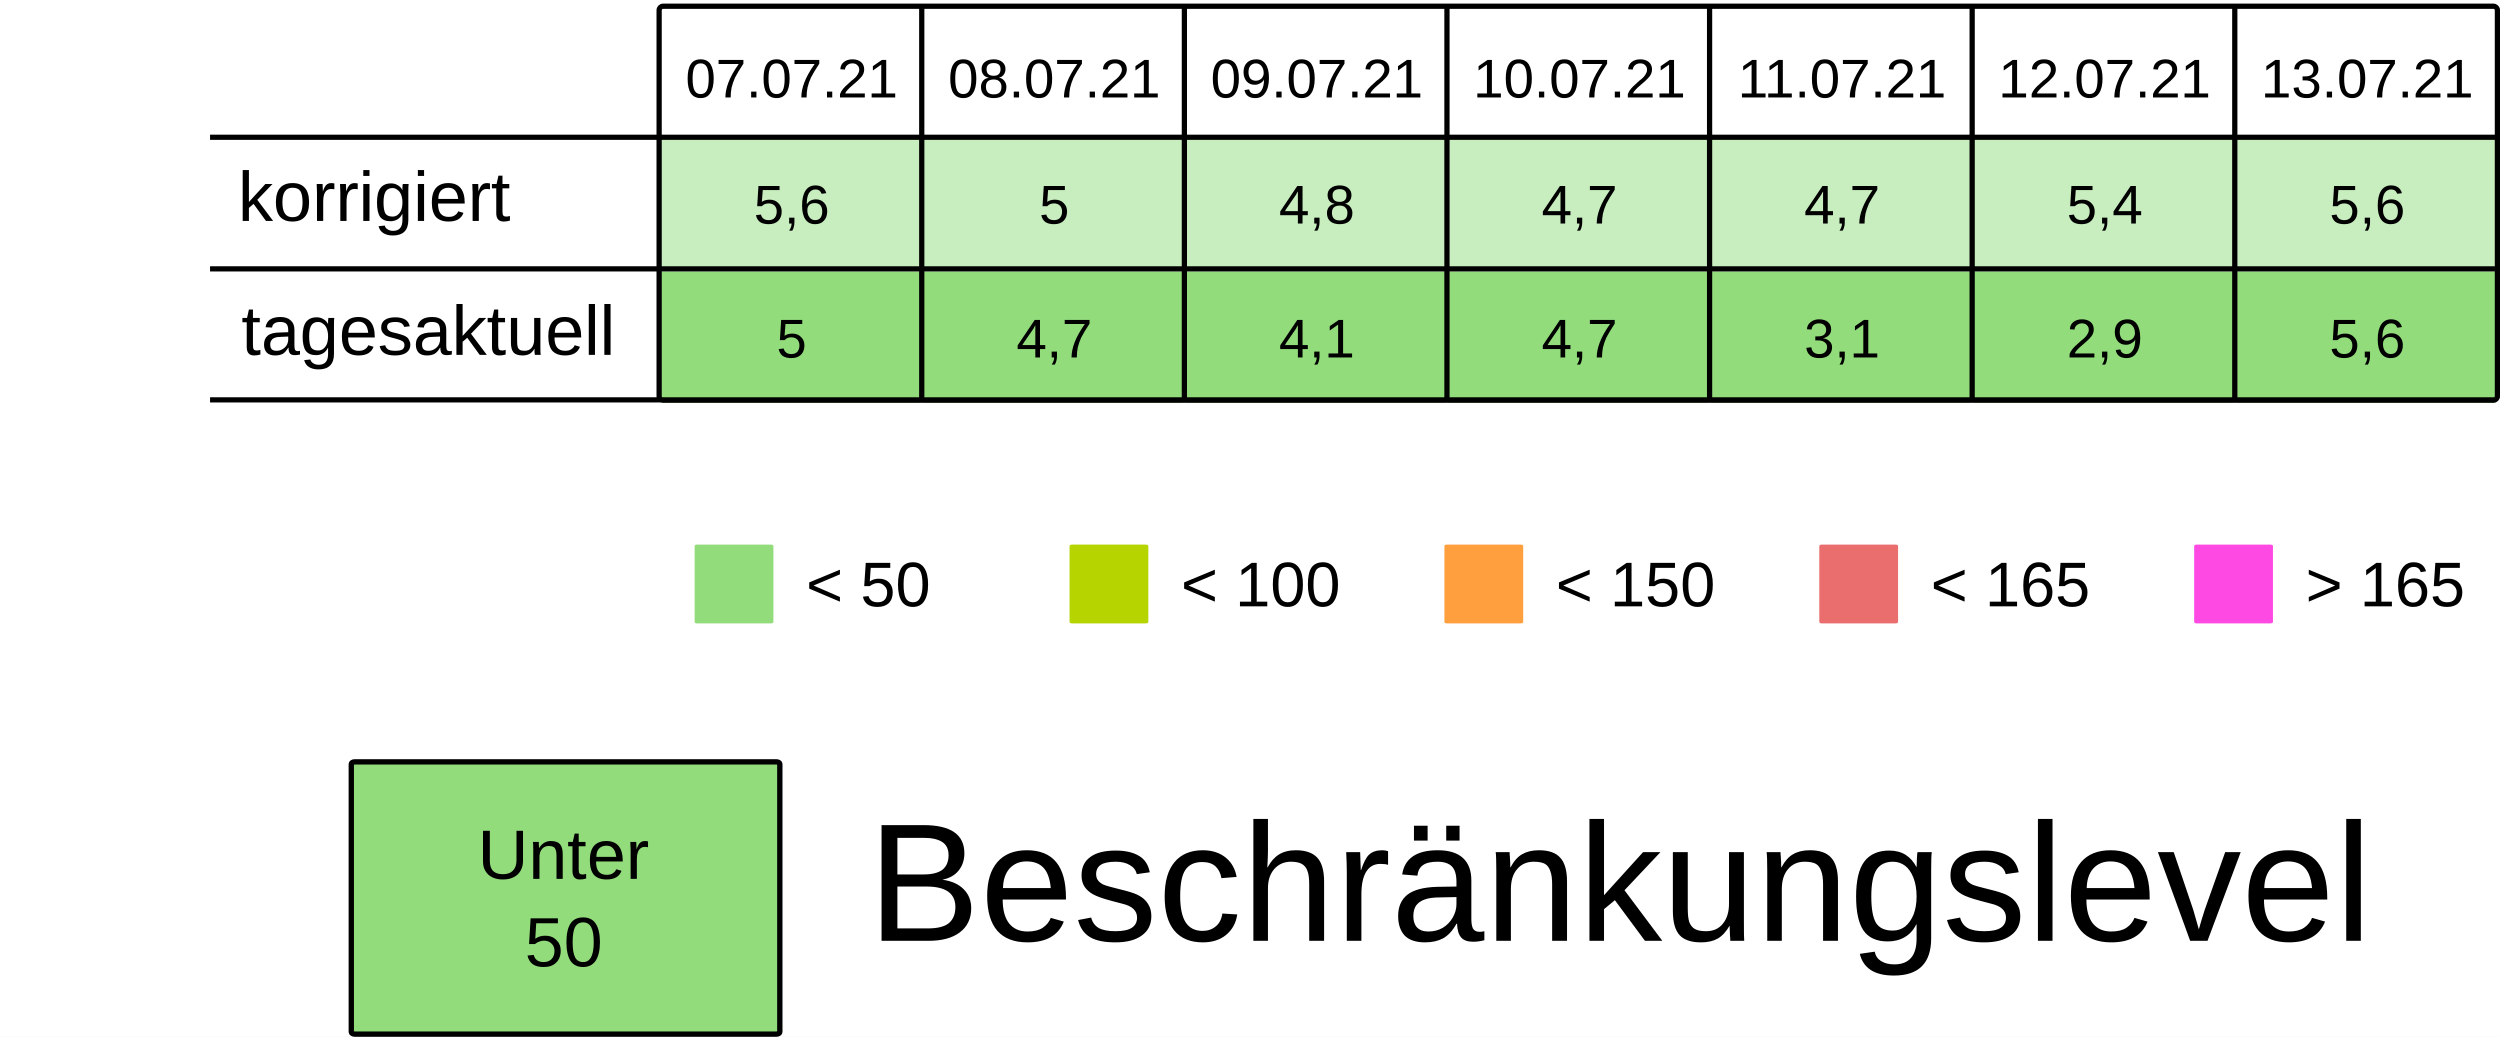
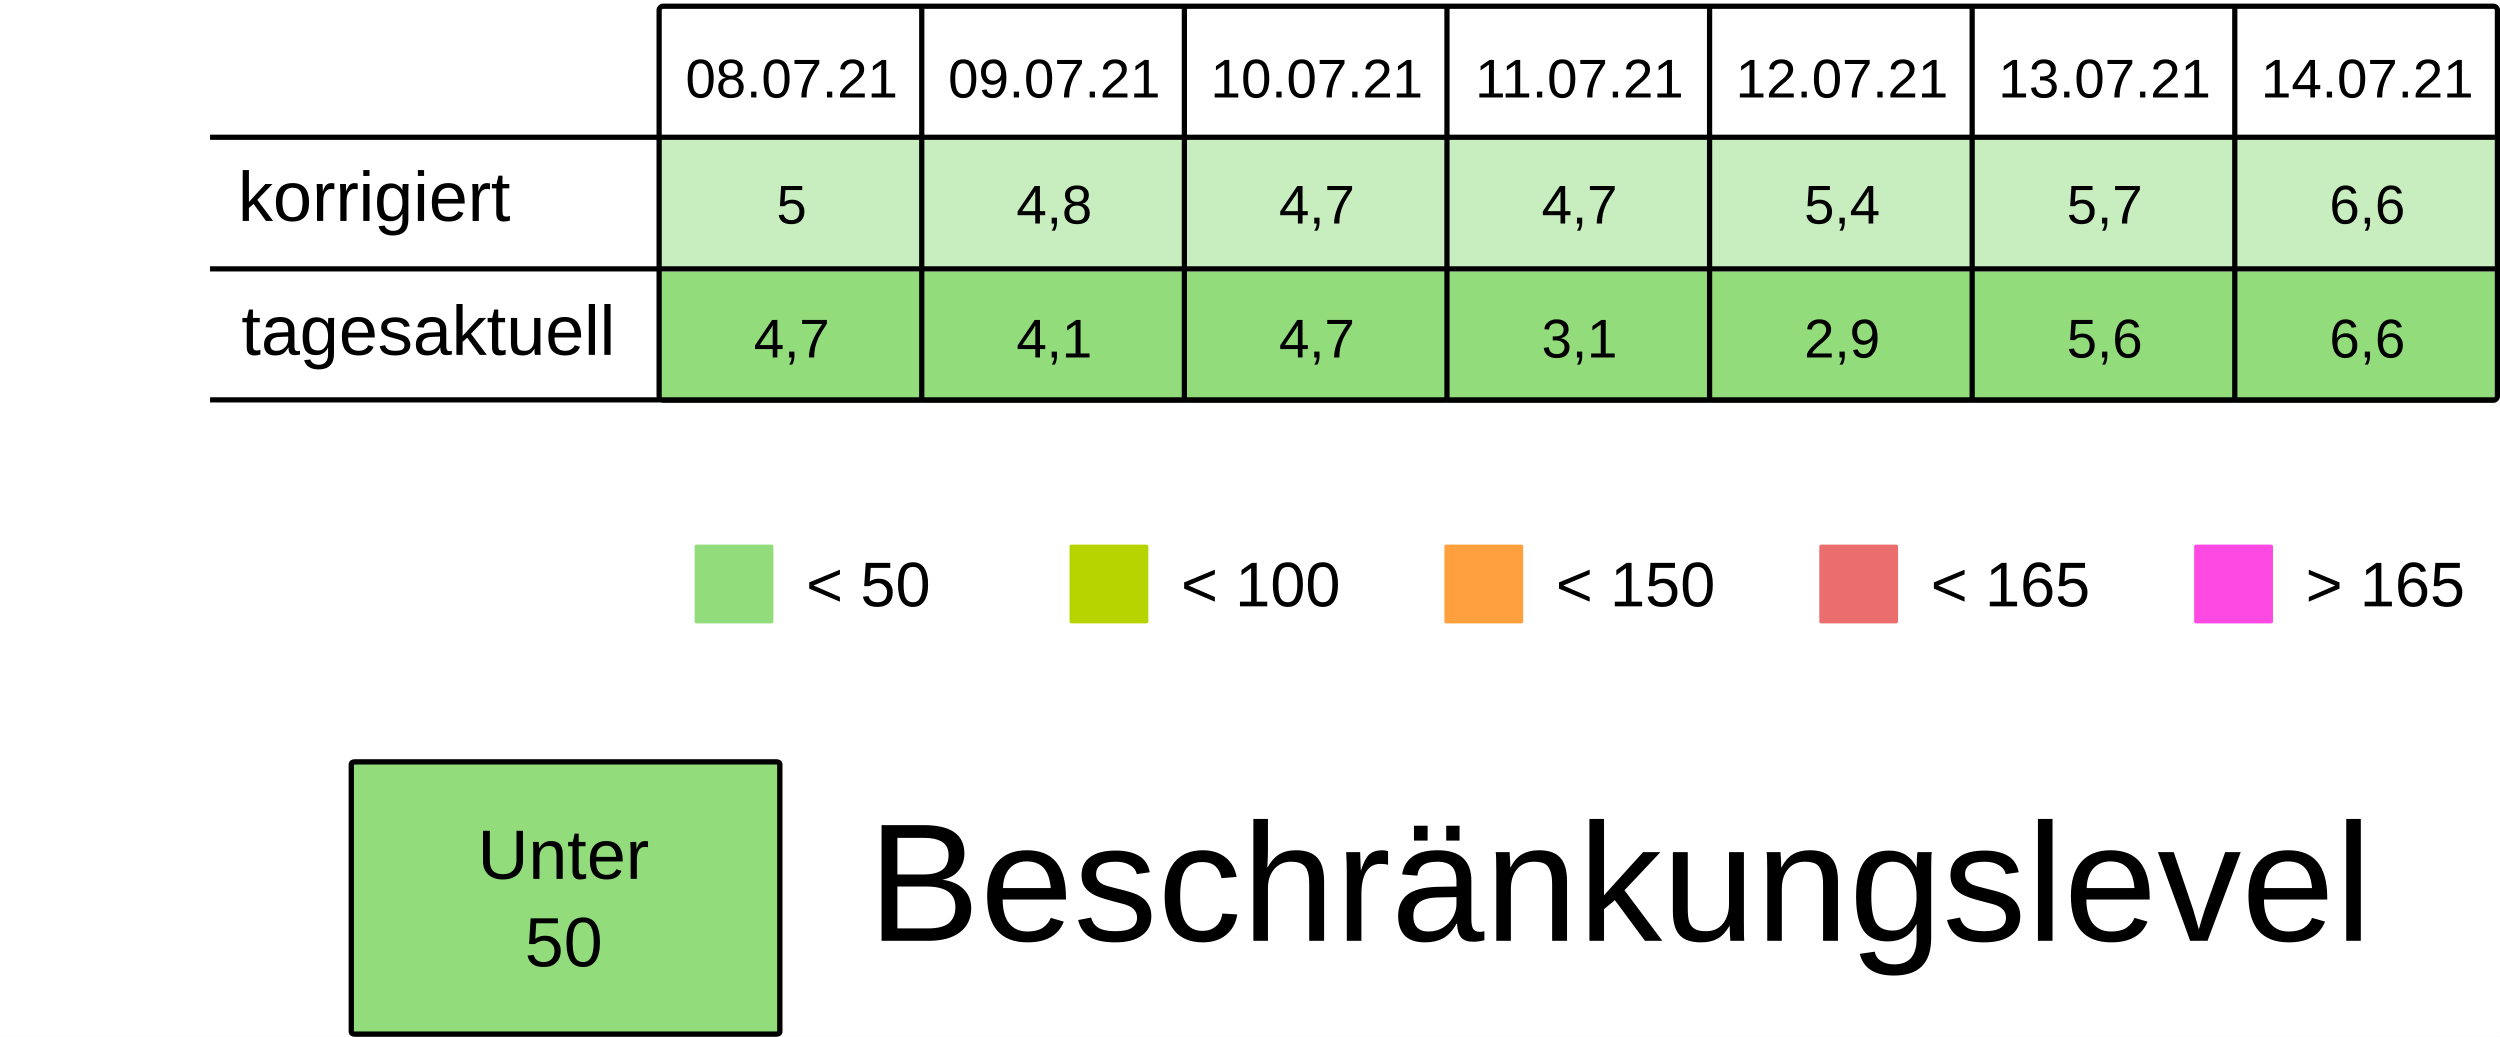
<svg xmlns="http://www.w3.org/2000/svg" viewBox="0 0 125.94 52.229" height="197.399" width="475.994">
  <rect width="100%" height="100%" x="-.001" fill="#fff" />
  <g transform="translate(-13.231 -25.355)">
    <rect ry=".106" rx=".169" y="32.284" x="46.434" height="6.615" width="13.229" fill="#92dc7c7F" />
    <rect ry=".106" rx=".169" y="32.284" x="59.664" height="6.615" width="13.229" fill="#92dc7c7F" />
    <rect ry=".106" rx=".169" y="32.284" x="72.893" height="6.615" width="13.229" fill="#92dc7c7F" />
    <rect ry=".106" rx=".169" y="32.284" x="86.122" height="6.615" width="13.229" fill="#92dc7c7F" />
    <rect ry=".106" rx=".169" y="32.284" x="99.351" height="6.615" width="13.229" fill="#92dc7c7F" />
    <rect ry=".106" rx=".169" y="32.284" x="112.58" height="6.615" width="13.229" fill="#92dc7c7F" />
    <rect ry=".106" rx=".169" y="32.284" x="125.809" height="6.615" width="13.229" fill="#92dc7c7F" />
    <text y="30.266" x="53.113" style="line-height:125%;-inkscape-font-specification:Arial;text-align:center" font-weight="400" font-size="2.749" letter-spacing="0" word-spacing="0" font-family="Arial" text-anchor="middle" stroke-width=".064">
-       <tspan style="text-align:center" y="30.266" x="53.113">07.07.21</tspan>
+       <tspan style="text-align:center" y="30.266" x="53.113">08.07.21</tspan>
    </text>
    <text y="30.266" x="66.342" style="line-height:125%;-inkscape-font-specification:Arial;text-align:center" font-weight="400" font-size="2.749" letter-spacing="0" word-spacing="0" font-family="Arial" text-anchor="middle" stroke-width=".064">
-       <tspan style="text-align:center" y="30.266" x="66.342">08.07.21</tspan>
+       <tspan style="text-align:center" y="30.266" x="66.342">09.07.21</tspan>
    </text>
    <text y="30.266" x="79.571" style="line-height:125%;-inkscape-font-specification:Arial;text-align:center" font-weight="400" font-size="2.749" letter-spacing="0" word-spacing="0" font-family="Arial" text-anchor="middle" stroke-width=".064">
-       <tspan style="text-align:center" y="30.266" x="79.571">09.07.21</tspan>
+       <tspan style="text-align:center" y="30.266" x="79.571">10.07.21</tspan>
    </text>
    <text y="30.266" x="92.8" style="line-height:125%;-inkscape-font-specification:Arial;text-align:center" font-weight="400" font-size="2.749" letter-spacing="0" word-spacing="0" font-family="Arial" text-anchor="middle" stroke-width=".064">
-       <tspan style="text-align:center" y="30.266" x="92.8">10.07.21</tspan>
+       <tspan style="text-align:center" y="30.266" x="92.8">11.07.21</tspan>
    </text>
    <text y="30.266" x="106.029" style="line-height:125%;-inkscape-font-specification:Arial;text-align:center" font-weight="400" font-size="2.749" letter-spacing="0" word-spacing="0" font-family="Arial" text-anchor="middle" stroke-width=".064">
-       <tspan style="text-align:center" y="30.266" x="106.029">11.07.21</tspan>
+       <tspan style="text-align:center" y="30.266" x="106.029">12.07.21</tspan>
    </text>
    <text y="30.266" x="119.258" style="line-height:125%;-inkscape-font-specification:Arial;text-align:center" font-weight="400" font-size="2.749" letter-spacing="0" word-spacing="0" font-family="Arial" text-anchor="middle" stroke-width=".064">
-       <tspan style="text-align:center" y="30.266" x="119.258">12.07.21</tspan>
+       <tspan style="text-align:center" y="30.266" x="119.258">13.07.21</tspan>
    </text>
    <text y="30.266" x="132.488" style="line-height:125%;-inkscape-font-specification:Arial;text-align:center" font-weight="400" font-size="2.749" letter-spacing="0" word-spacing="0" font-family="Arial" text-anchor="middle" stroke-width=".064">
-       <tspan style="text-align:center" y="30.266" x="132.488">13.07.21</tspan>
+       <tspan style="text-align:center" y="30.266" x="132.488">14.07.21</tspan>
    </text>
    <text y="36.616" x="53.113" style="line-height:125%;-inkscape-font-specification:Arial;text-align:center" font-weight="400" font-size="2.749" letter-spacing="0" word-spacing="0" font-family="Arial" text-anchor="middle" stroke-width=".064">
-       <tspan style="text-align:center" y="36.616" x="53.113">5,6</tspan>
+       <tspan style="text-align:center" y="36.616" x="53.113">5</tspan>
    </text>
    <text y="36.616" x="66.342" style="line-height:125%;-inkscape-font-specification:Arial;text-align:center" font-weight="400" font-size="2.749" letter-spacing="0" word-spacing="0" font-family="Arial" text-anchor="middle" stroke-width=".064">
-       <tspan style="text-align:center" y="36.616" x="66.342">5</tspan>
+       <tspan style="text-align:center" y="36.616" x="66.342">4,8</tspan>
    </text>
    <text y="36.616" x="79.571" style="line-height:125%;-inkscape-font-specification:Arial;text-align:center" font-weight="400" font-size="2.749" letter-spacing="0" word-spacing="0" font-family="Arial" text-anchor="middle" stroke-width=".064">
-       <tspan style="text-align:center" y="36.616" x="79.571">4,8</tspan>
+       <tspan style="text-align:center" y="36.616" x="79.571">4,7</tspan>
    </text>
    <text y="36.616" x="92.8" style="line-height:125%;-inkscape-font-specification:Arial;text-align:center" font-weight="400" font-size="2.749" letter-spacing="0" word-spacing="0" font-family="Arial" text-anchor="middle" stroke-width=".064">
      <tspan style="text-align:center" y="36.616" x="92.8">4,7</tspan>
    </text>
    <text y="36.616" x="106.029" style="line-height:125%;-inkscape-font-specification:Arial;text-align:center" font-weight="400" font-size="2.749" letter-spacing="0" word-spacing="0" font-family="Arial" text-anchor="middle" stroke-width=".064">
-       <tspan style="text-align:center" y="36.616" x="106.029">4,7</tspan>
+       <tspan style="text-align:center" y="36.616" x="106.029">5,4</tspan>
    </text>
    <text y="36.616" x="119.258" style="line-height:125%;-inkscape-font-specification:Arial;text-align:center" font-weight="400" font-size="2.749" letter-spacing="0" word-spacing="0" font-family="Arial" text-anchor="middle" stroke-width=".064">
-       <tspan style="text-align:center" y="36.616" x="119.258">5,4</tspan>
+       <tspan style="text-align:center" y="36.616" x="119.258">5,7</tspan>
    </text>
    <text y="36.616" x="132.488" style="line-height:125%;-inkscape-font-specification:Arial;text-align:center" font-weight="400" font-size="2.749" letter-spacing="0" word-spacing="0" font-family="Arial" text-anchor="middle" stroke-width=".064">
-       <tspan style="text-align:center" y="36.616" x="132.488">5,6</tspan>
+       <tspan style="text-align:center" y="36.616" x="132.488">6,6</tspan>
    </text>
    <rect ry=".071" rx=".12" y="52.79" x="48.224" height="3.969" width="3.969" fill="#92dc7c" />
    <text y="55.896" x="53.84" style="line-height:125%;-inkscape-font-specification:Arial" font-weight="400" font-size="3.175" letter-spacing="0" word-spacing="0" font-family="Arial" stroke-width=".265">
      <tspan y="55.896" x="53.84">&lt; 50</tspan>
    </text>
    <rect ry=".071" rx=".12" y="52.79" x="67.11" height="3.969" width="3.969" fill="#B5D400" />
    <text y="55.896" x="72.726" style="line-height:125%;-inkscape-font-specification:Arial" font-weight="400" font-size="3.175" letter-spacing="0" word-spacing="0" font-family="Arial" stroke-width=".265">
      <tspan y="55.896" x="72.726">&lt; 100</tspan>
    </text>
    <rect ry=".071" rx=".12" y="52.79" x="104.88" height="3.969" width="3.969" fill="#ea6e6e" />
    <text y="55.896" x="110.496" style="line-height:125%;-inkscape-font-specification:Arial" font-weight="400" font-size="3.175" letter-spacing="0" word-spacing="0" font-family="Arial" stroke-width=".265">
      <tspan y="55.896" x="110.496">&lt; 165</tspan>
    </text>
    <rect ry=".071" rx=".12" y="52.79" x="123.765" height="3.969" width="3.969" fill="#FF49E3" />
    <text y="55.896" x="129.381" style="line-height:125%;-inkscape-font-specification:Arial" font-weight="400" font-size="3.175" letter-spacing="0" word-spacing="0" font-family="Arial" stroke-width=".265">
      <tspan y="55.896" x="129.381">&gt; 165</tspan>
    </text>
    <rect ry=".071" rx=".12" y="52.79" x="85.995" height="3.969" width="3.969" fill="#ff9f3d" />
    <text y="55.896" x="91.61" style="line-height:125%;-inkscape-font-specification:Arial" font-weight="400" font-size="3.175" letter-spacing="0" word-spacing="0" font-family="Arial" stroke-width=".265">
      <tspan y="55.896" x="91.61">&lt; 150</tspan>
    </text>
    <rect ry=".106" rx=".169" y="39.031" x="46.435" height="6.615" width="13.229" fill="#92dc7c" />
    <rect ry=".106" rx=".169" y="39.031" x="59.665" height="6.615" width="13.229" fill="#92dc7c" />
    <rect ry=".106" rx=".169" y="39.031" x="72.894" height="6.615" width="13.229" fill="#92dc7c" />
    <rect ry=".106" rx=".169" y="39.031" x="86.123" height="6.615" width="13.229" fill="#92dc7c" />
    <rect ry=".106" rx=".169" y="39.031" x="99.352" height="6.615" width="13.229" fill="#92dc7c" />
    <rect ry=".106" rx=".169" y="39.031" x="112.581" height="6.615" width="13.229" fill="#92dc7c" />
    <rect ry=".106" rx=".169" y="39.031" x="125.81" height="6.615" width="13.229" fill="#92dc7c" />
    <text y="43.363" x="53.114" style="line-height:125%;-inkscape-font-specification:Arial;text-align:center" font-weight="400" font-size="2.749" letter-spacing="0" word-spacing="0" font-family="Arial" text-anchor="middle" stroke-width=".064">
-       <tspan style="text-align:center" y="43.363" x="53.114">5</tspan>
+       <tspan style="text-align:center" y="43.363" x="53.114">4,7</tspan>
    </text>
    <text y="43.363" x="66.343" style="line-height:125%;-inkscape-font-specification:Arial;text-align:center" font-weight="400" font-size="2.749" letter-spacing="0" word-spacing="0" font-family="Arial" text-anchor="middle" stroke-width=".064">
-       <tspan style="text-align:center" y="43.363" x="66.343">4,7</tspan>
+       <tspan style="text-align:center" y="43.363" x="66.343">4,1</tspan>
    </text>
    <text y="43.363" x="79.572" style="line-height:125%;-inkscape-font-specification:Arial;text-align:center" font-weight="400" font-size="2.749" letter-spacing="0" word-spacing="0" font-family="Arial" text-anchor="middle" stroke-width=".064">
-       <tspan style="text-align:center" y="43.363" x="79.572">4,1</tspan>
+       <tspan style="text-align:center" y="43.363" x="79.572">4,7</tspan>
    </text>
    <text y="43.363" x="92.801" style="line-height:125%;-inkscape-font-specification:Arial;text-align:center" font-weight="400" font-size="2.749" letter-spacing="0" word-spacing="0" font-family="Arial" text-anchor="middle" stroke-width=".064">
-       <tspan style="text-align:center" y="43.363" x="92.801">4,7</tspan>
+       <tspan style="text-align:center" y="43.363" x="92.801">3,1</tspan>
    </text>
    <text y="43.363" x="106.03" style="line-height:125%;-inkscape-font-specification:Arial;text-align:center" font-weight="400" font-size="2.749" letter-spacing="0" word-spacing="0" font-family="Arial" text-anchor="middle" stroke-width=".064">
-       <tspan style="text-align:center" y="43.363" x="106.03">3,1</tspan>
+       <tspan style="text-align:center" y="43.363" x="106.03">2,9</tspan>
    </text>
    <text y="43.363" x="119.259" style="line-height:125%;-inkscape-font-specification:Arial;text-align:center" font-weight="400" font-size="2.749" letter-spacing="0" word-spacing="0" font-family="Arial" text-anchor="middle" stroke-width=".064">
-       <tspan style="text-align:center" y="43.363" x="119.259">2,9</tspan>
+       <tspan style="text-align:center" y="43.363" x="119.259">5,6</tspan>
    </text>
    <text y="43.363" x="132.489" style="line-height:125%;-inkscape-font-specification:Arial;text-align:center" font-weight="400" font-size="2.749" letter-spacing="0" word-spacing="0" font-family="Arial" text-anchor="middle" stroke-width=".064">
-       <tspan style="text-align:center" y="43.363" x="132.489">5,6</tspan>
+       <tspan style="text-align:center" y="43.363" x="132.489">6,6</tspan>
    </text>
    <text style="line-height:125%;-inkscape-font-specification:Arial" x="25.224" y="36.483" font-weight="400" font-size="3.528" font-family="Arial" letter-spacing="0" word-spacing="0" stroke-width=".265">
      <tspan x="25.224" y="36.483">korrigiert</tspan>
    </text>
    <text style="line-height:125%;-inkscape-font-specification:Arial" x="25.396" y="43.23" font-weight="400" font-size="3.528" font-family="Arial" letter-spacing="0" word-spacing="0" stroke-width=".265">
      <tspan x="25.396" y="43.23">tagesaktuell</tspan>
    </text>
    <path d="M59.665 25.802v19.844zm13.23 0v19.844zm13.228 0v19.844zm13.23 0v19.844zm13.228 0v19.844zm13.23 0v19.844zM23.812 32.27h115.096zm0 6.629h115.096zm0 6.6h115.096zm22.823-19.83h92.206c.11 0 .2.09.2.2v19.445a.2.2 0 01-.2.2H46.635a.2.2 0 01-.2-.2V25.869c0-.11.089-.2.2-.2z" fill="none" stroke="#000" stroke-width=".264" />
    <rect ry=".108" rx=".169" y="63.735" x="30.927" height="13.715" width="21.588" fill="#92dc7c" stroke-miterlimit="0" stroke="#000" stroke-width=".269" />
    <text y="69.629" x="41.626" style="line-height:125%;-inkscape-font-specification:Arial;text-align:center" font-weight="400" font-size="3.528" letter-spacing="0" word-spacing="0" font-family="Arial" text-anchor="middle" stroke-width=".265">
      <tspan style="text-align:center" y="69.629" x="42.1">Unter</tspan>
      <tspan style="text-align:center" y="74.038" x="41.626">50</tspan>
    </text>
    <text style="line-height:125%;-inkscape-font-specification:Arial" x="56.955" y="72.75" font-weight="400" font-size="8.467" font-family="Arial" letter-spacing="0" word-spacing="0" stroke-width=".265">
      <tspan x="56.955" y="72.75">Beschränkungslevel</tspan>
    </text>
  </g>
</svg>
